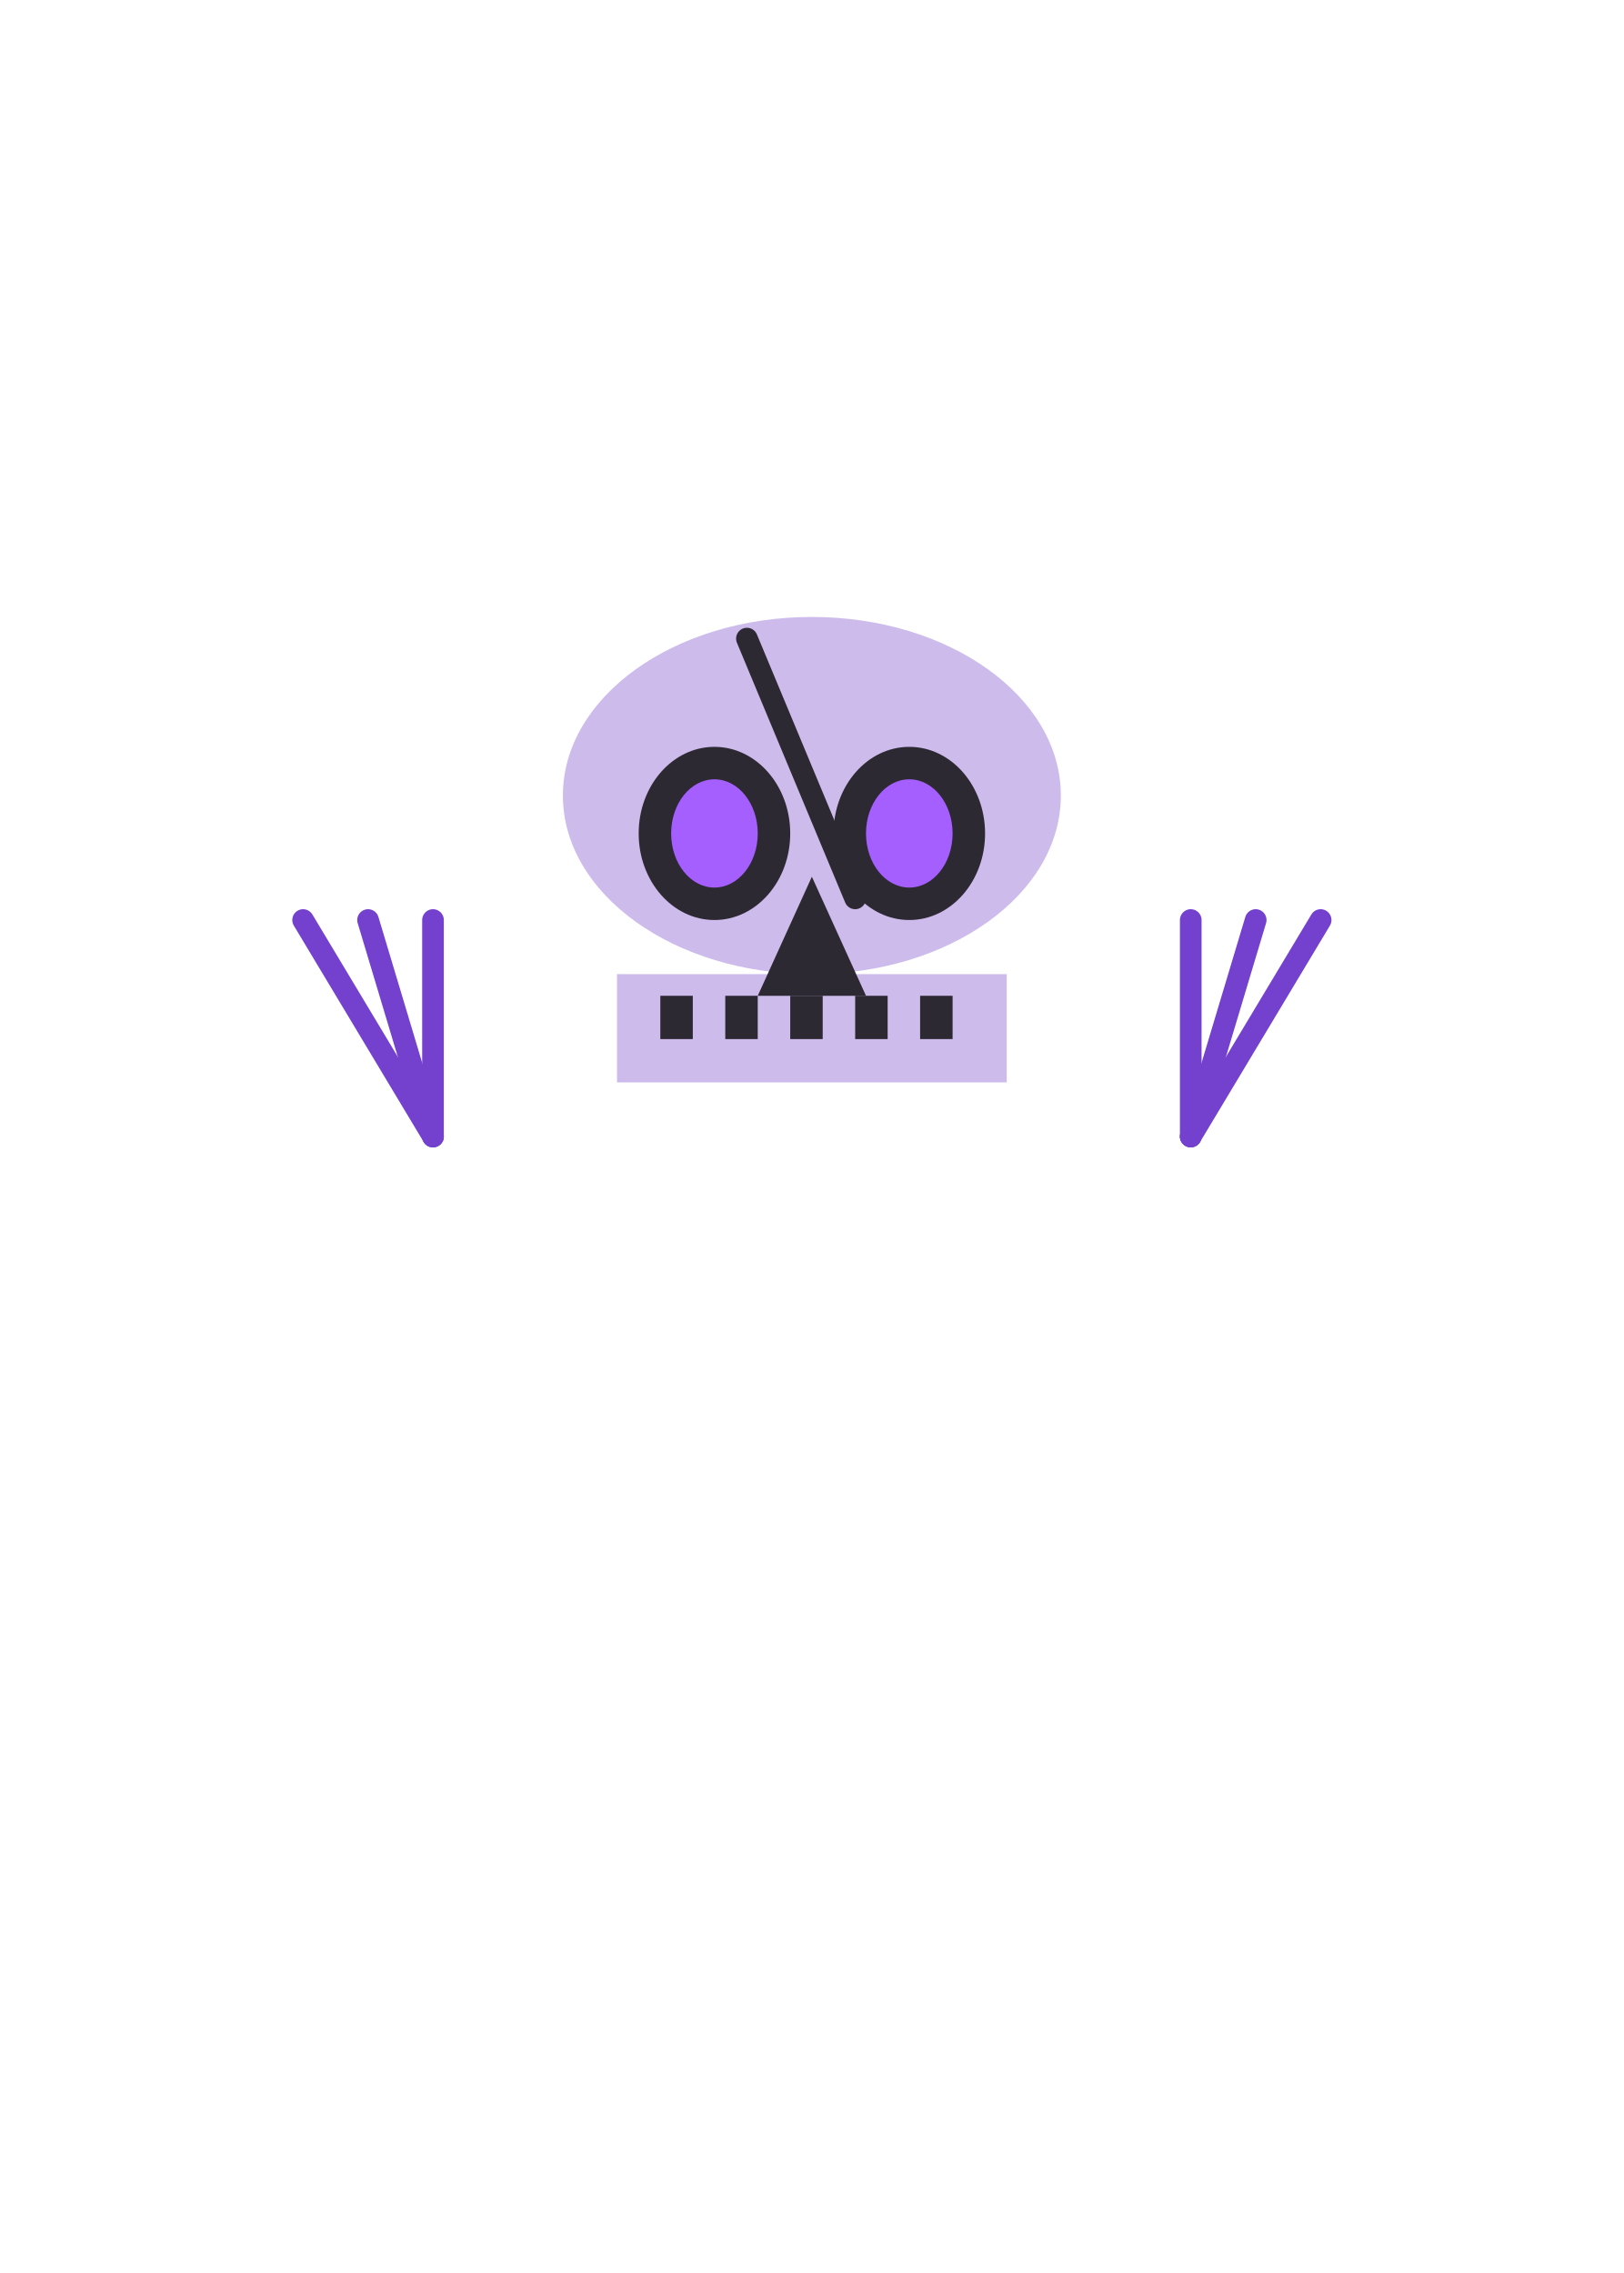
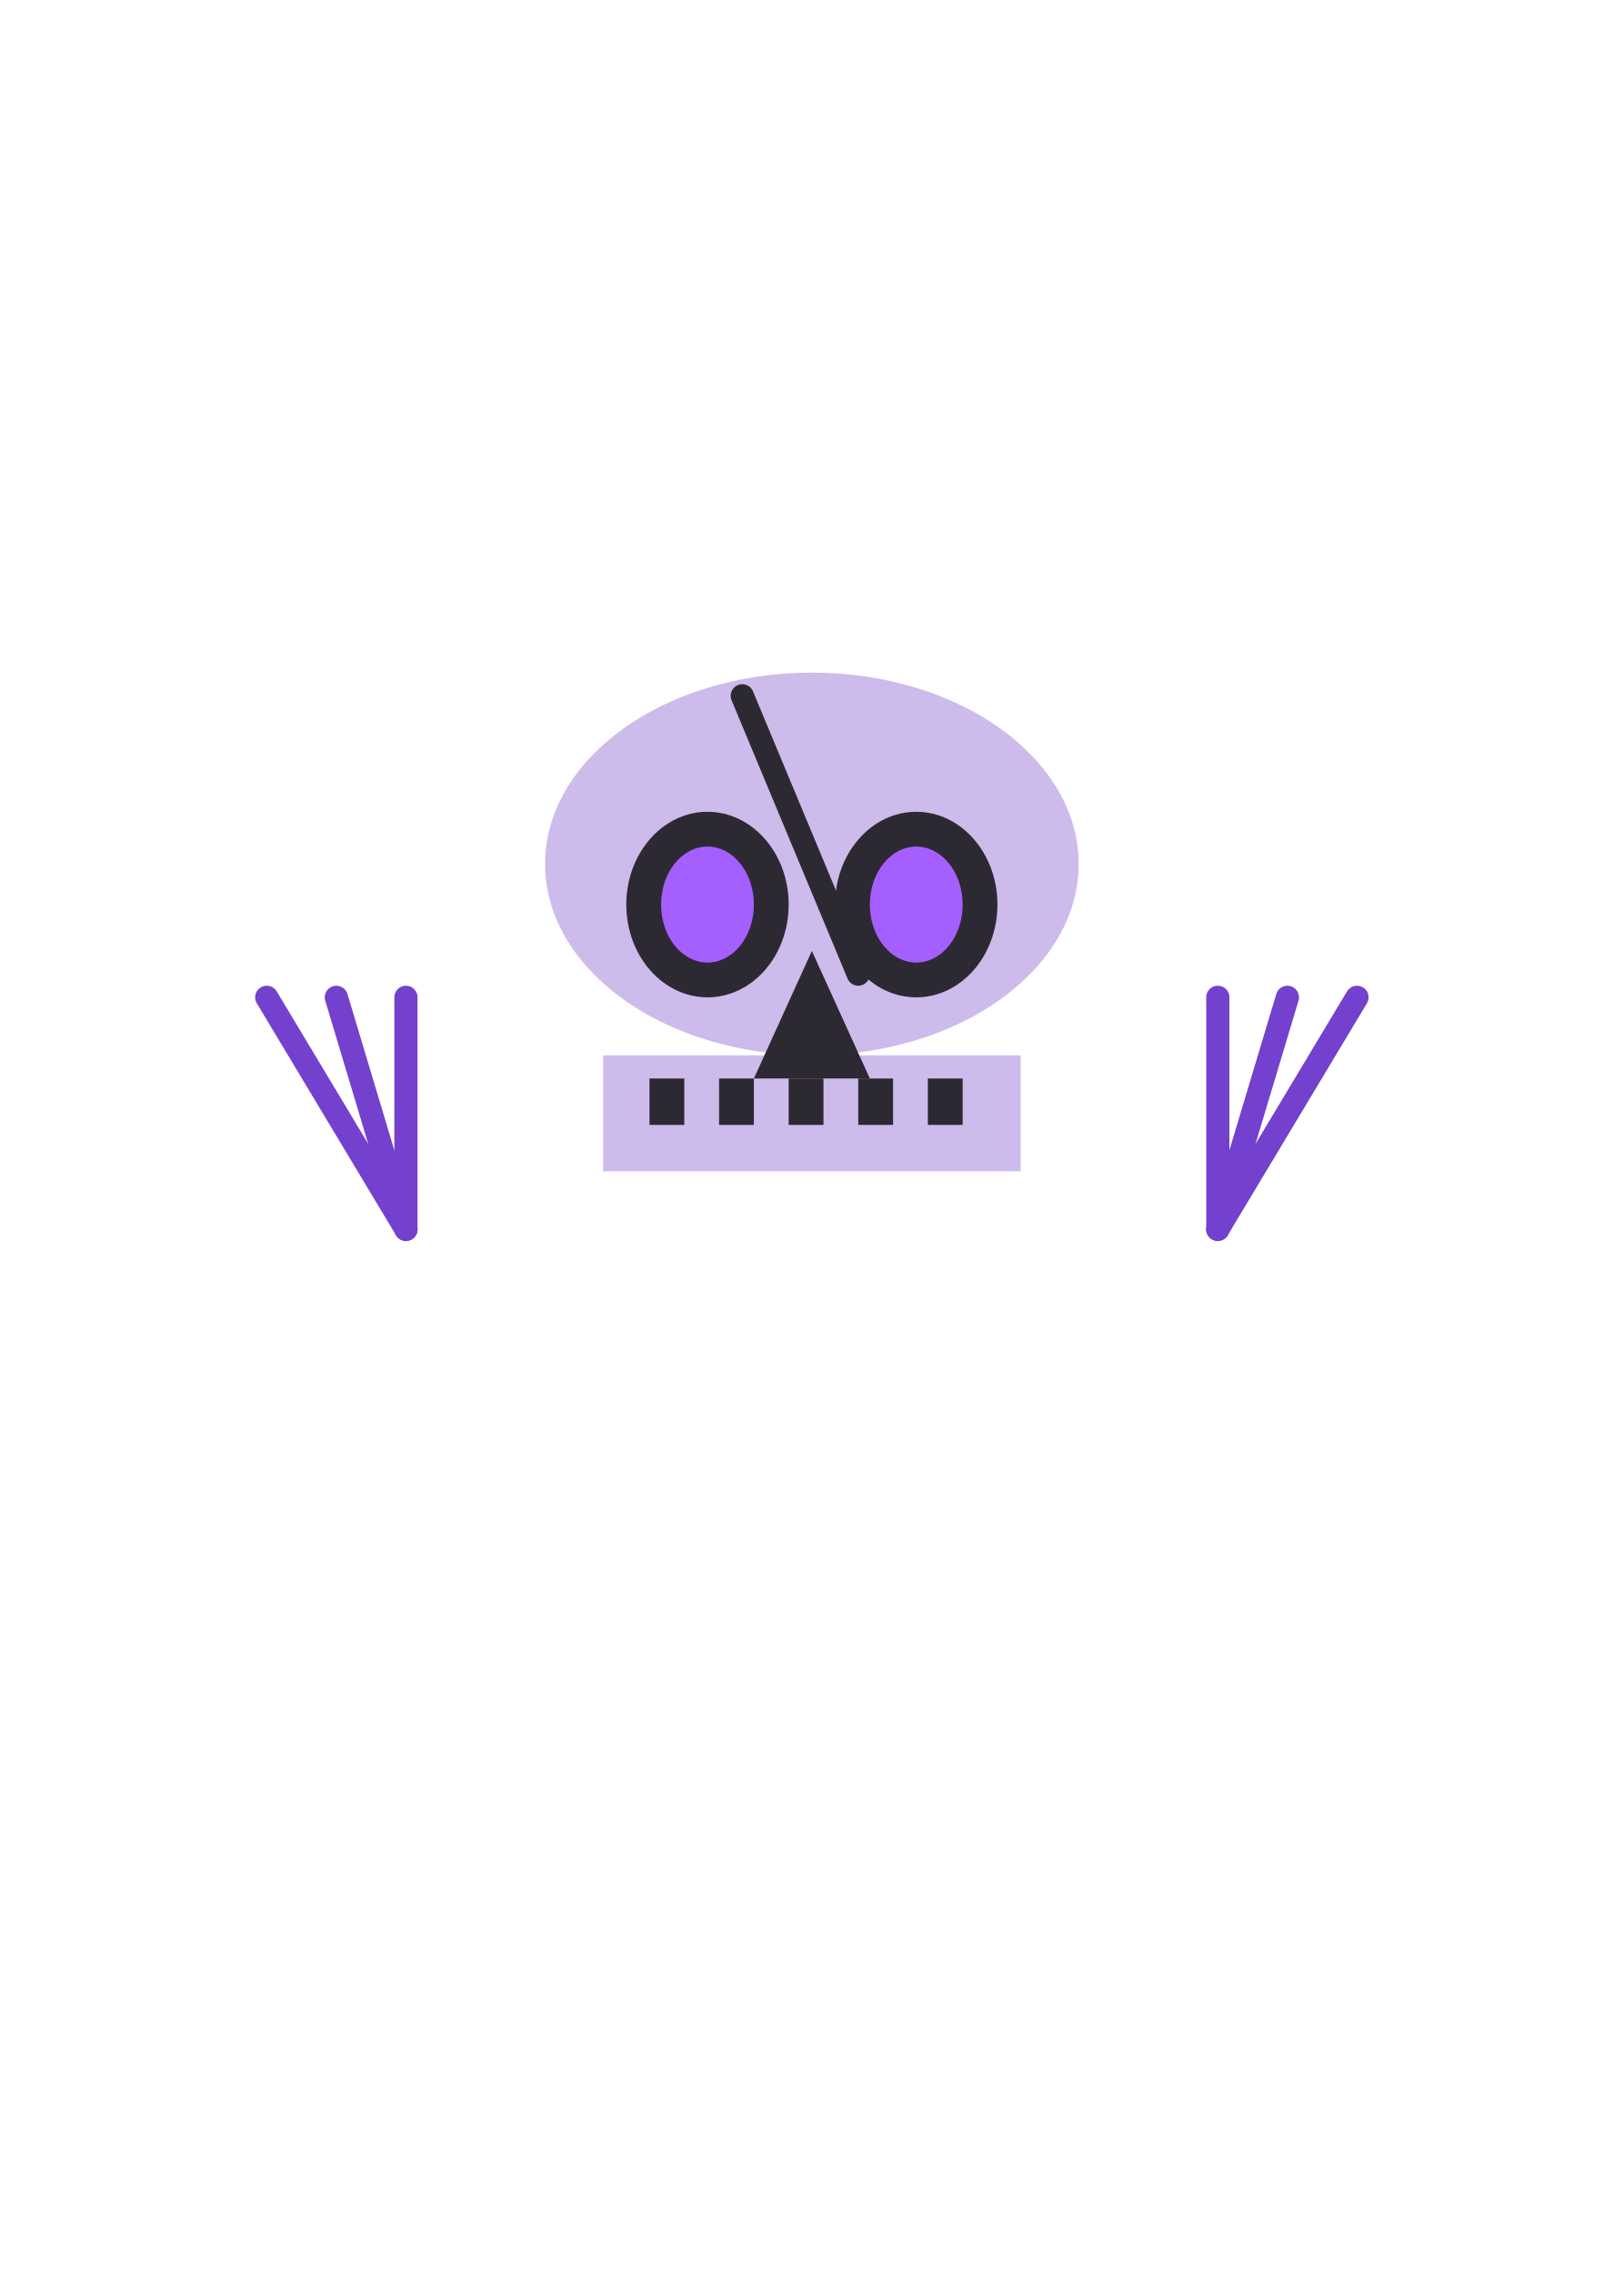
- <svg xmlns="http://www.w3.org/2000/svg" width="150" height="210" viewBox="0 0 150 210">
+ <svg xmlns="http://www.w3.org/2000/svg" width="150" height="210" viewBox="5 22 140 150">
  <ellipse cx="75.00" cy="73.50" rx="23.00" ry="16.50" fill="rgb(205,187,236)" />
  <rect x="57" y="90" width="36" height="10" fill="rgb(205,187,236)" />
  <ellipse cx="66.00" cy="77.00" rx="7.00" ry="8.00" fill="rgb(45,41,51)" />
  <ellipse cx="66.00" cy="77.00" rx="4.00" ry="5.00" fill="rgb(165,95,255)" />
  <ellipse cx="84.00" cy="77.00" rx="7.00" ry="8.00" fill="rgb(45,41,51)" />
  <ellipse cx="84.00" cy="77.00" rx="4.00" ry="5.00" fill="rgb(165,95,255)" />
  <polygon points="75,81 70,92 80,92" fill="rgb(45,41,51)" stroke-linejoin="round" />
  <rect x="61" y="92" width="3" height="4" fill="rgb(45,41,51)" />
  <rect x="67" y="92" width="3" height="4" fill="rgb(45,41,51)" />
  <rect x="73" y="92" width="3" height="4" fill="rgb(45,41,51)" />
  <rect x="79" y="92" width="3" height="4" fill="rgb(45,41,51)" />
  <rect x="85" y="92" width="3" height="4" fill="rgb(45,41,51)" />
  <line x1="69" y1="59" x2="79" y2="83" stroke="rgb(45,41,51)" stroke-width="2" stroke-linecap="round" />
  <line x1="40" y1="105" x2="40" y2="85" stroke="rgb(115,65,205)" stroke-width="2" stroke-linecap="round" />
  <line x1="40" y1="105" x2="34" y2="85" stroke="rgb(115,65,205)" stroke-width="2" stroke-linecap="round" />
  <line x1="40" y1="105" x2="28" y2="85" stroke="rgb(115,65,205)" stroke-width="2" stroke-linecap="round" />
  <line x1="110" y1="105" x2="110" y2="85" stroke="rgb(115,65,205)" stroke-width="2" stroke-linecap="round" />
  <line x1="110" y1="105" x2="116" y2="85" stroke="rgb(115,65,205)" stroke-width="2" stroke-linecap="round" />
  <line x1="110" y1="105" x2="122" y2="85" stroke="rgb(115,65,205)" stroke-width="2" stroke-linecap="round" />
</svg>
